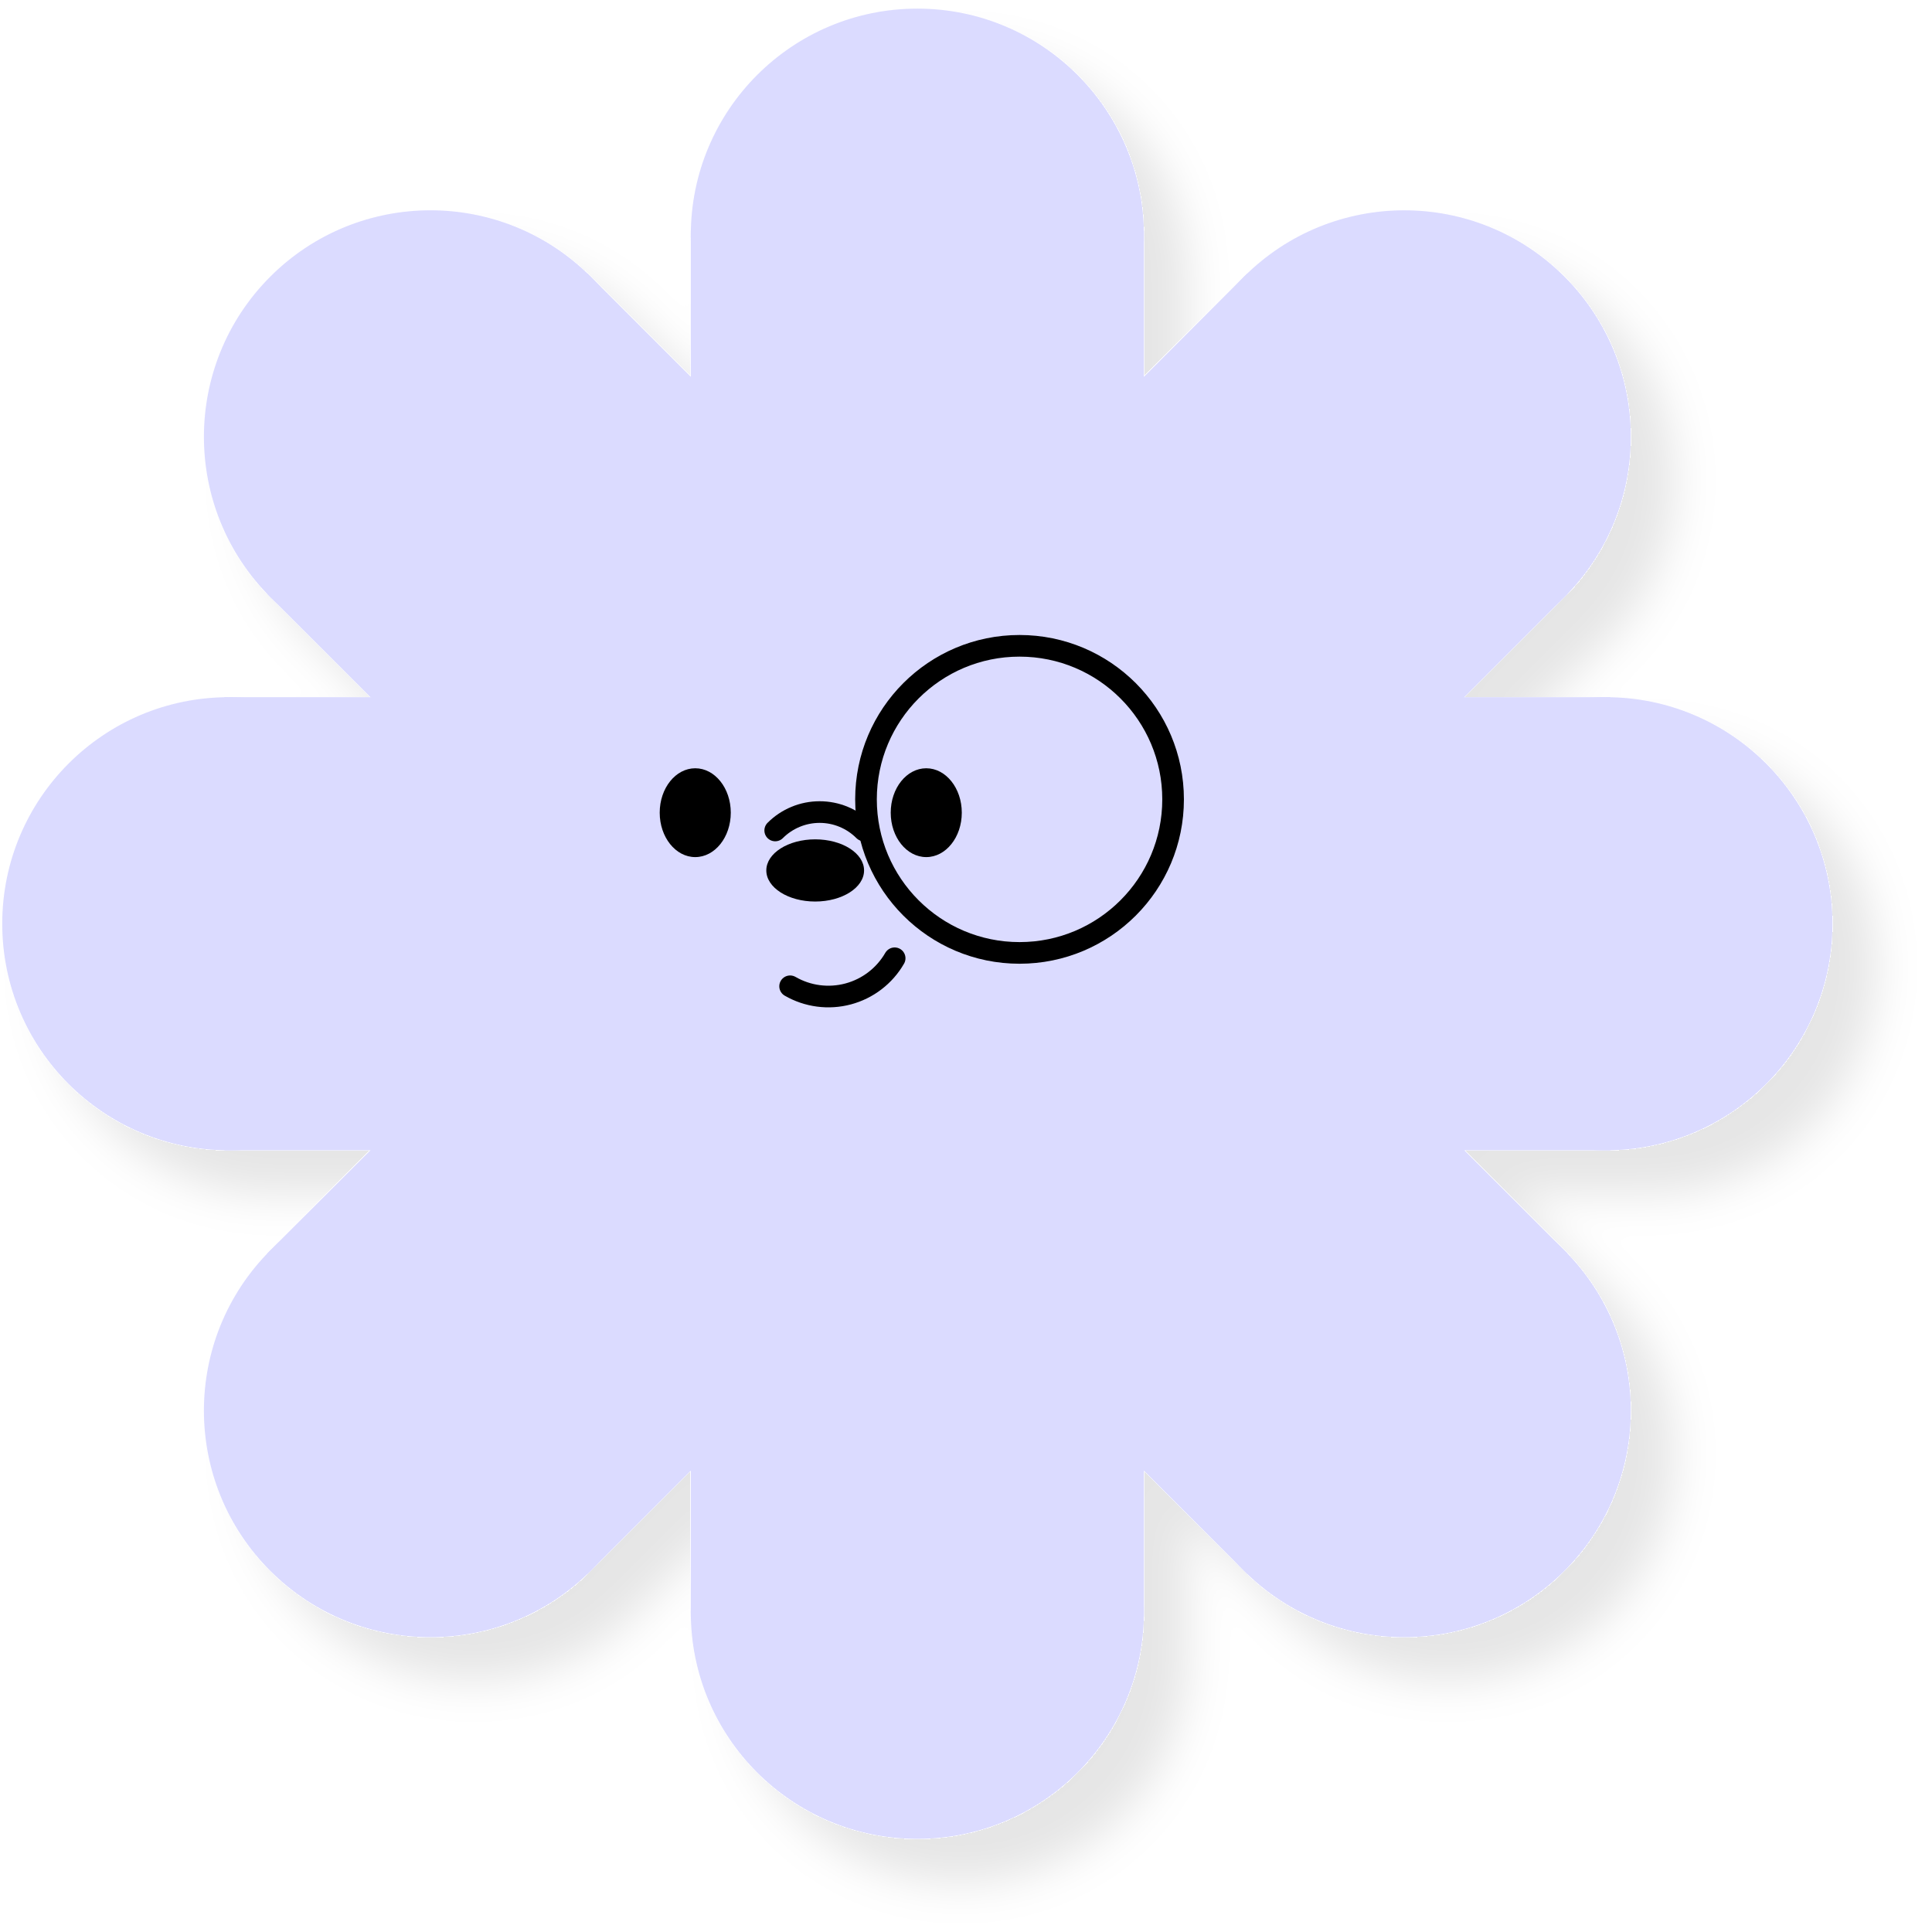
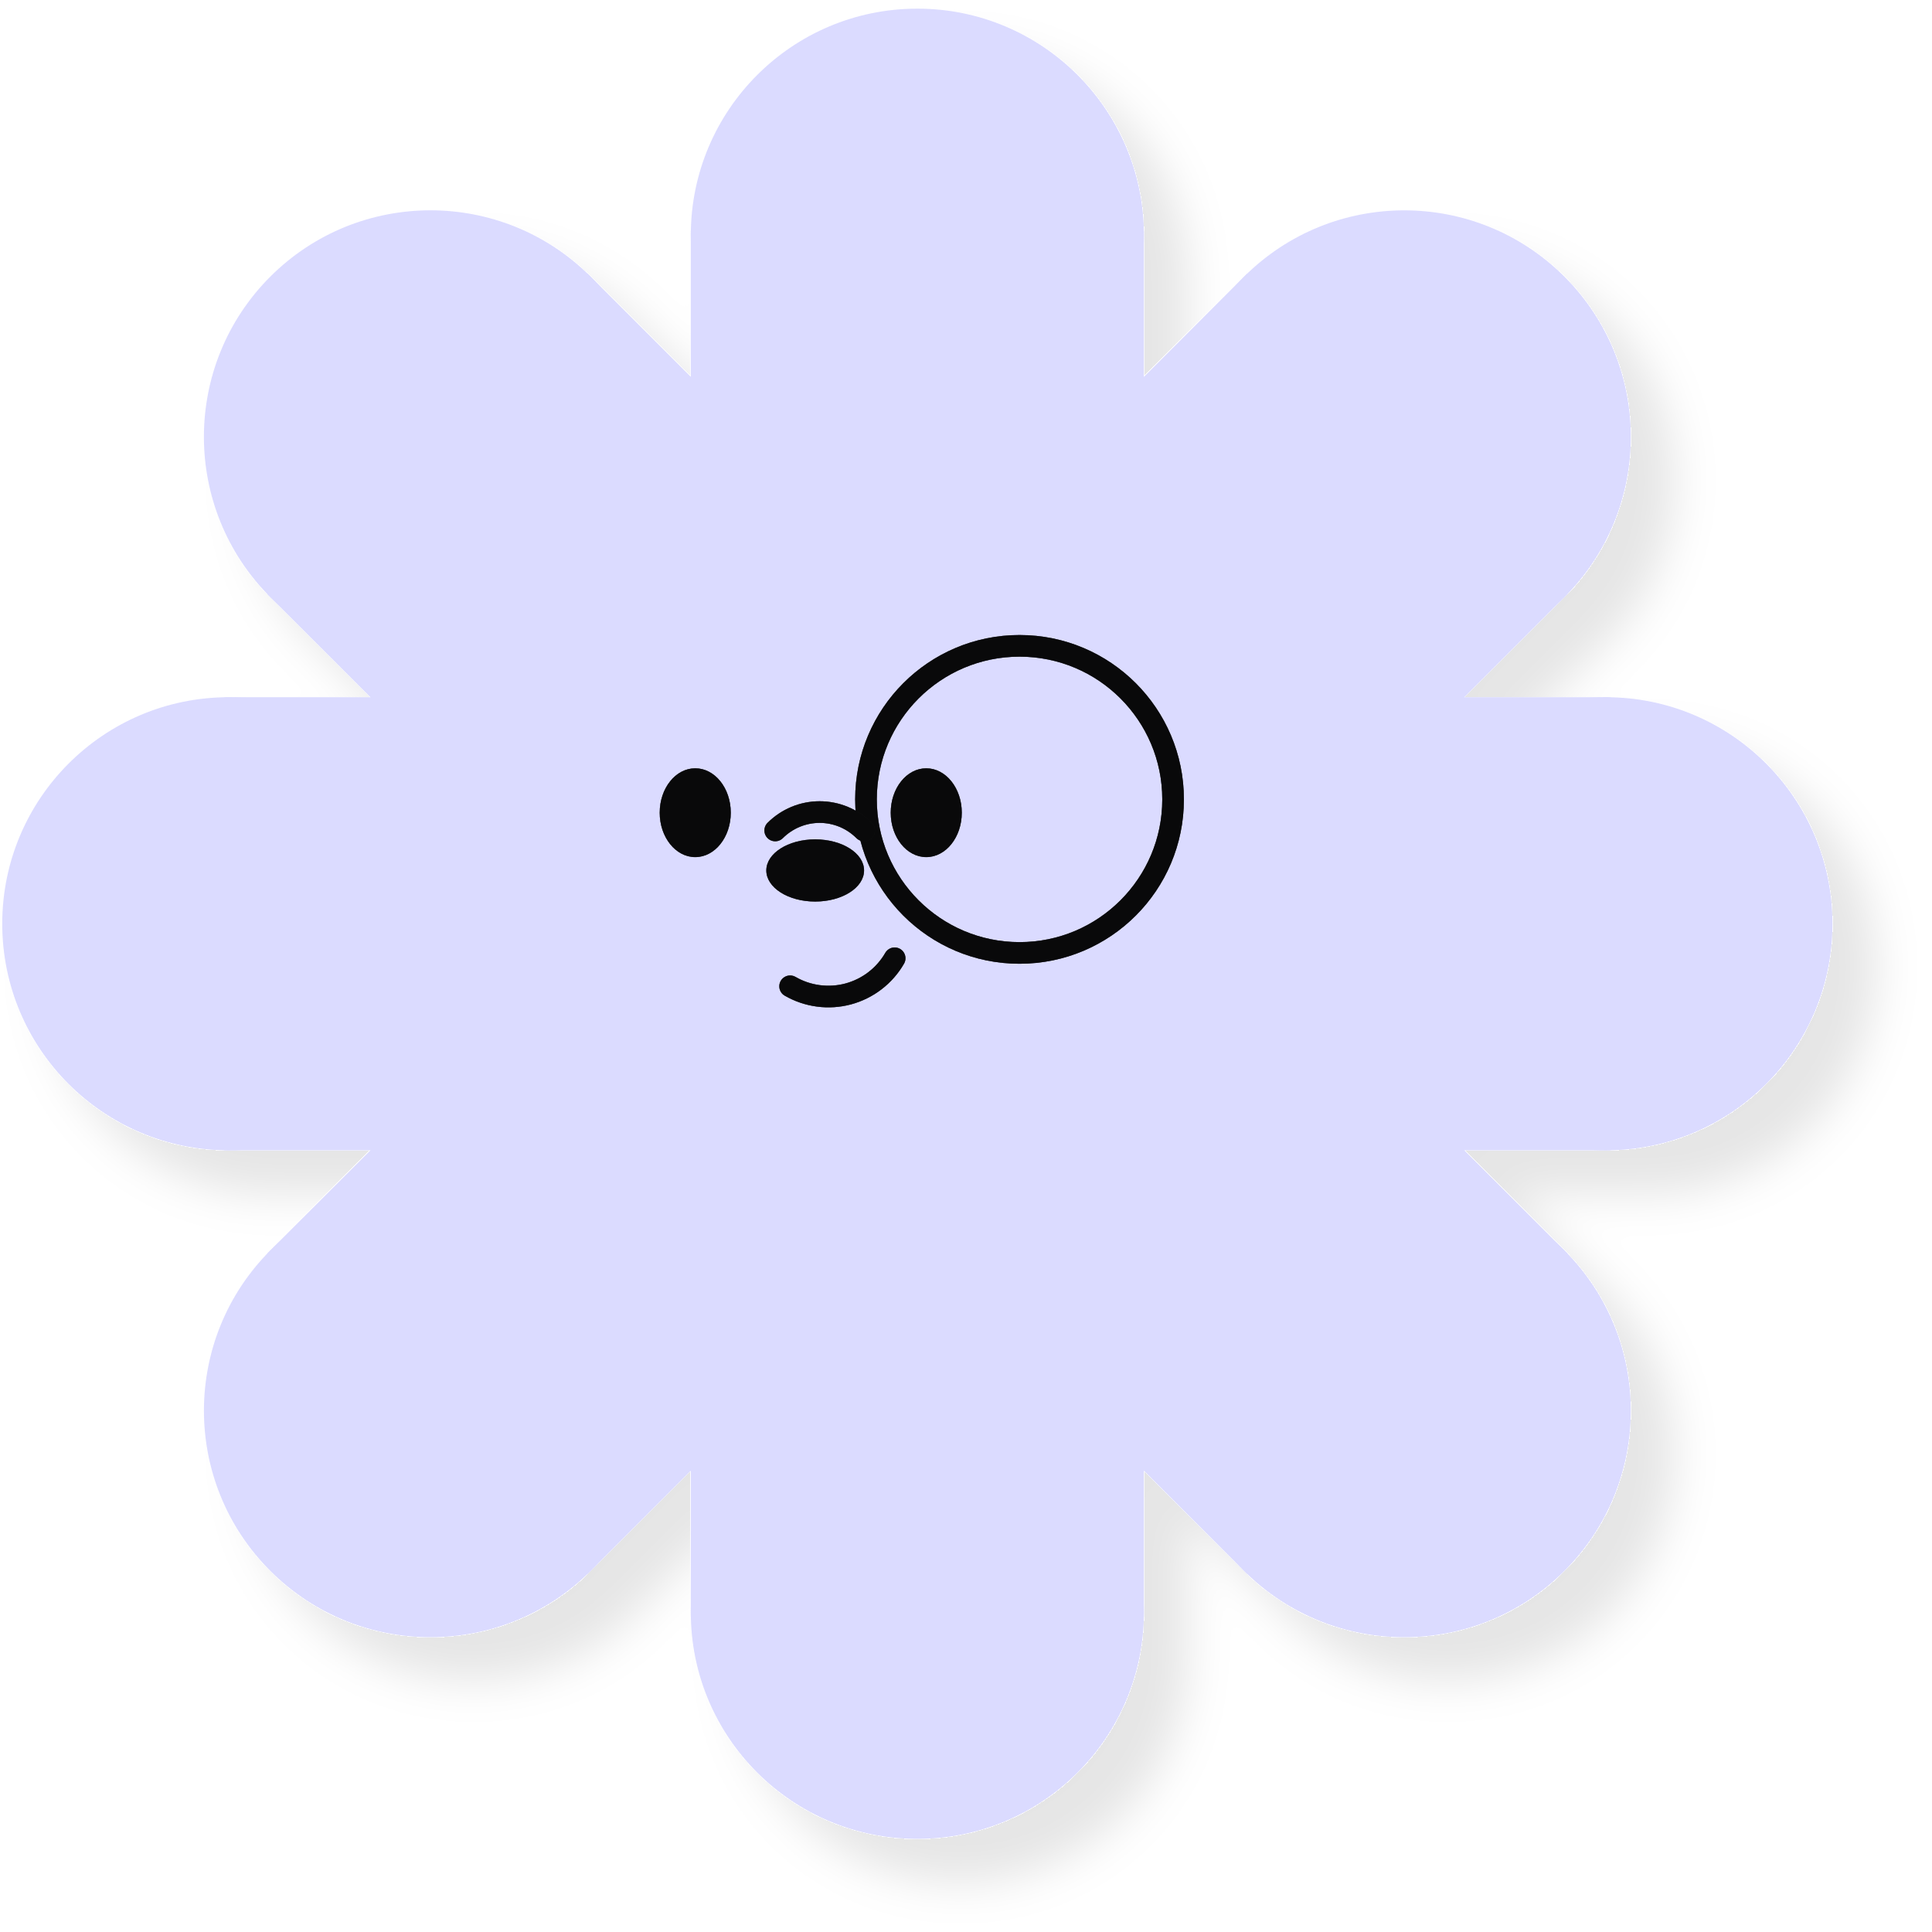
<svg xmlns="http://www.w3.org/2000/svg" width="84" height="84" viewBox="0 0 84 84" fill="none">
-   <g id="Group 40" filter="url(#filter0_d_338_3605)">
-     <g id="Group 26">
-       <g id="Group 22">
-         <circle id="Ellipse 58" cx="9.948" cy="40.163" r="9.615" fill="#DBDBFF" stroke="#DBDBFF" stroke-width="0.471" />
-         <circle id="Ellipse 59" cx="69.822" cy="40.163" r="9.615" fill="#DBDBFF" stroke="#DBDBFF" stroke-width="0.471" />
-         <rect id="Rectangle 8" x="9.99" y="30.548" width="59.79" height="19.23" fill="#DBDBFF" stroke="#DBDBFF" stroke-width="0.471" />
-       </g>
-       <g id="Group 23">
-         <circle id="Ellipse 58_2" cx="39.885" cy="10.226" r="9.615" transform="rotate(90 39.8853 10.2257)" fill="#DBDBFF" stroke="#DBDBFF" stroke-width="0.471" />
-         <circle id="Ellipse 59_2" cx="39.886" cy="70.1" r="9.615" transform="rotate(90 39.8855 70.0998)" fill="#DBDBFF" stroke="#DBDBFF" stroke-width="0.471" />
-         <rect id="Rectangle 8_2" x="49.5" y="10.268" width="59.79" height="19.23" transform="rotate(90 49.5004 10.2683)" fill="#DBDBFF" stroke="#DBDBFF" stroke-width="0.471" />
-       </g>
-       <g id="Group 24">
-         <circle id="Ellipse 58_3" cx="61.054" cy="18.994" r="9.615" transform="rotate(135 61.0539 18.9941)" fill="#DBDBFF" stroke="#DBDBFF" stroke-width="0.471" />
-         <circle id="Ellipse 59_3" cx="18.717" cy="61.332" r="9.615" transform="rotate(135 18.7167 61.3318)" fill="#DBDBFF" stroke="#DBDBFF" stroke-width="0.471" />
-         <rect id="Rectangle 8_3" x="67.823" y="25.823" width="59.79" height="19.23" transform="rotate(135 67.8231 25.8225)" fill="#DBDBFF" stroke="#DBDBFF" stroke-width="0.471" />
-       </g>
-       <g id="Group 25">
-         <circle id="Ellipse 58_4" cx="61.054" cy="61.331" r="9.615" transform="rotate(-135 61.0542 61.3314)" fill="#DBDBFF" stroke="#DBDBFF" stroke-width="0.471" />
-         <circle id="Ellipse 59_4" cx="18.717" cy="18.994" r="9.615" transform="rotate(-135 18.7167 18.9939)" fill="#DBDBFF" stroke="#DBDBFF" stroke-width="0.471" />
-         <rect id="Rectangle 8_4" x="54.225" y="68.101" width="59.79" height="19.23" transform="rotate(-135 54.2255 68.1008)" fill="#DBDBFF" stroke="#DBDBFF" stroke-width="0.471" />
-         <path id="Vector 6" d="M37.954 44.605C37.889 44.992 37.49 45.764 36.409 45.764" stroke="#DBDBFF" stroke-width="0.471" stroke-linecap="round" />
-       </g>
-     </g>
-     <ellipse id="Ellipse 53" cx="40.272" cy="35.334" rx="1.545" ry="1.931" fill="black" />
-     <circle id="Ellipse 54" cx="44.328" cy="34.755" r="6.676" stroke="black" stroke-width="0.941" />
-     <path id="Ellipse 55" d="M37.568 36.107C37.314 35.853 37.013 35.652 36.682 35.515C36.35 35.377 35.995 35.307 35.636 35.307C35.278 35.307 34.922 35.377 34.591 35.515C34.26 35.652 33.959 35.853 33.705 36.107" stroke="black" stroke-width="0.941" stroke-linecap="round" />
-     <ellipse id="Ellipse 56" cx="30.228" cy="35.334" rx="1.545" ry="1.931" fill="black" />
-     <ellipse id="Ellipse 57" cx="35.443" cy="37.845" rx="2.125" ry="1.352" fill="black" />
-     <path id="Ellipse 68" d="M34.353 42.882C34.731 43.1 35.149 43.242 35.582 43.299C36.016 43.356 36.456 43.327 36.878 43.214C37.3 43.101 37.696 42.906 38.042 42.64C38.389 42.374 38.68 42.042 38.898 41.664" stroke="black" stroke-width="0.941" stroke-linecap="round" />
+   <g filter="url(#filter0_d_787_25089)">
+     <circle cx="9.948" cy="40.164" r="9.615" fill="#DBDBFF" stroke="#DBDBFF" stroke-width="0.471" />
+     <circle cx="69.822" cy="40.164" r="9.615" fill="#DBDBFF" stroke="#DBDBFF" stroke-width="0.471" />
+     <rect x="9.991" y="30.549" width="59.79" height="19.23" fill="#DBDBFF" stroke="#DBDBFF" stroke-width="0.471" />
+     <circle cx="39.885" cy="10.227" r="9.615" transform="rotate(90 39.8853 10.2272)" fill="#DBDBFF" stroke="#DBDBFF" stroke-width="0.471" />
+     <circle cx="39.885" cy="70.101" r="9.615" transform="rotate(90 39.8853 70.1012)" fill="#DBDBFF" stroke="#DBDBFF" stroke-width="0.471" />
+     <rect x="49.5" y="10.27" width="59.79" height="19.23" transform="rotate(90 49.5003 10.2695)" fill="#DBDBFF" stroke="#DBDBFF" stroke-width="0.471" />
+     <circle cx="61.054" cy="18.996" r="9.615" transform="rotate(135 61.0545 18.9961)" fill="#DBDBFF" stroke="#DBDBFF" stroke-width="0.471" />
+     <circle cx="18.717" cy="61.333" r="9.615" transform="rotate(135 18.7171 61.333)" fill="#DBDBFF" stroke="#DBDBFF" stroke-width="0.471" />
+     <rect x="67.823" y="25.824" width="59.79" height="19.23" transform="rotate(135 67.8235 25.8242)" fill="#DBDBFF" stroke="#DBDBFF" stroke-width="0.471" />
+     <circle cx="61.054" cy="61.332" r="9.615" transform="rotate(-135 61.0542 61.3323)" fill="#DBDBFF" stroke="#DBDBFF" stroke-width="0.471" />
+     <circle cx="18.717" cy="18.994" r="9.615" transform="rotate(-135 18.7166 18.9944)" fill="#DBDBFF" stroke="#DBDBFF" stroke-width="0.471" />
+     <rect x="54.226" y="68.102" width="59.79" height="19.23" transform="rotate(-135 54.2256 68.1018)" fill="#DBDBFF" stroke="#DBDBFF" stroke-width="0.471" />
+     <path d="M37.954 44.606C37.889 44.993 37.49 45.765 36.409 45.765" stroke="#DBDBFF" stroke-width="0.471" stroke-linecap="round" />
+     <ellipse cx="40.272" cy="35.335" rx="1.545" ry="1.931" fill="#1C1D1F" />
+     <ellipse cx="40.272" cy="35.335" rx="1.545" ry="1.931" fill="black" fill-opacity="0.2" />
+     <ellipse cx="40.272" cy="35.335" rx="1.545" ry="1.931" fill="black" fill-opacity="0.2" />
+     <ellipse cx="40.272" cy="35.335" rx="1.545" ry="1.931" fill="black" fill-opacity="0.2" />
+     <ellipse cx="40.272" cy="35.335" rx="1.545" ry="1.931" fill="black" fill-opacity="0.2" />
+     <ellipse cx="40.272" cy="35.335" rx="1.545" ry="1.931" fill="black" fill-opacity="0.2" />
+     <circle cx="44.328" cy="34.756" r="6.676" stroke="#1C1D1F" stroke-width="0.941" />
+     <circle cx="44.328" cy="34.756" r="6.676" stroke="black" stroke-opacity="0.2" stroke-width="0.941" />
+     <circle cx="44.328" cy="34.756" r="6.676" stroke="black" stroke-opacity="0.2" stroke-width="0.941" />
+     <circle cx="44.328" cy="34.756" r="6.676" stroke="black" stroke-opacity="0.2" stroke-width="0.941" />
+     <circle cx="44.328" cy="34.756" r="6.676" stroke="black" stroke-opacity="0.2" stroke-width="0.941" />
+     <circle cx="44.328" cy="34.756" r="6.676" stroke="black" stroke-opacity="0.2" stroke-width="0.941" />
+     <path d="M37.568 36.107C37.314 35.854 37.013 35.653 36.682 35.515C36.35 35.378 35.995 35.307 35.636 35.307C35.278 35.307 34.923 35.378 34.591 35.515C34.26 35.653 33.959 35.854 33.705 36.107" stroke="#1C1D1F" stroke-width="0.941" stroke-linecap="round" />
+     <path d="M37.568 36.107C37.314 35.854 37.013 35.653 36.682 35.515C36.35 35.378 35.995 35.307 35.636 35.307C35.278 35.307 34.923 35.378 34.591 35.515C34.26 35.653 33.959 35.854 33.705 36.107" stroke="black" stroke-opacity="0.2" stroke-width="0.941" stroke-linecap="round" />
+     <path d="M37.568 36.107C37.314 35.854 37.013 35.653 36.682 35.515C36.35 35.378 35.995 35.307 35.636 35.307C35.278 35.307 34.923 35.378 34.591 35.515C34.26 35.653 33.959 35.854 33.705 36.107" stroke="black" stroke-opacity="0.2" stroke-width="0.941" stroke-linecap="round" />
+     <path d="M37.568 36.107C37.314 35.854 37.013 35.653 36.682 35.515C36.35 35.378 35.995 35.307 35.636 35.307C35.278 35.307 34.923 35.378 34.591 35.515C34.26 35.653 33.959 35.854 33.705 36.107" stroke="black" stroke-opacity="0.2" stroke-width="0.941" stroke-linecap="round" />
+     <path d="M37.568 36.107C37.314 35.854 37.013 35.653 36.682 35.515C36.35 35.378 35.995 35.307 35.636 35.307C35.278 35.307 34.923 35.378 34.591 35.515C34.26 35.653 33.959 35.854 33.705 36.107" stroke="black" stroke-opacity="0.2" stroke-width="0.941" stroke-linecap="round" />
+     <path d="M37.568 36.107C37.314 35.854 37.013 35.653 36.682 35.515C36.35 35.378 35.995 35.307 35.636 35.307C35.278 35.307 34.923 35.378 34.591 35.515C34.26 35.653 33.959 35.854 33.705 36.107" stroke="black" stroke-opacity="0.2" stroke-width="0.941" stroke-linecap="round" />
+     <ellipse cx="30.228" cy="35.335" rx="1.545" ry="1.931" fill="#1C1D1F" />
+     <ellipse cx="30.228" cy="35.335" rx="1.545" ry="1.931" fill="black" fill-opacity="0.2" />
+     <ellipse cx="30.228" cy="35.335" rx="1.545" ry="1.931" fill="black" fill-opacity="0.2" />
+     <ellipse cx="30.228" cy="35.335" rx="1.545" ry="1.931" fill="black" fill-opacity="0.2" />
+     <ellipse cx="30.228" cy="35.335" rx="1.545" ry="1.931" fill="black" fill-opacity="0.2" />
+     <ellipse cx="30.228" cy="35.335" rx="1.545" ry="1.931" fill="black" fill-opacity="0.2" />
+     <ellipse cx="35.443" cy="37.846" rx="2.125" ry="1.352" fill="#1C1D1F" />
+     <ellipse cx="35.443" cy="37.846" rx="2.125" ry="1.352" fill="black" fill-opacity="0.2" />
+     <ellipse cx="35.443" cy="37.846" rx="2.125" ry="1.352" fill="black" fill-opacity="0.2" />
+     <ellipse cx="35.443" cy="37.846" rx="2.125" ry="1.352" fill="black" fill-opacity="0.2" />
+     <ellipse cx="35.443" cy="37.846" rx="2.125" ry="1.352" fill="black" fill-opacity="0.2" />
+     <ellipse cx="35.443" cy="37.846" rx="2.125" ry="1.352" fill="black" fill-opacity="0.2" />
+     <path d="M34.353 42.882C34.731 43.1 35.149 43.242 35.582 43.299C36.016 43.356 36.456 43.328 36.878 43.215C37.3 43.101 37.696 42.906 38.042 42.64C38.389 42.374 38.68 42.042 38.898 41.664" stroke="#1C1D1F" stroke-width="0.941" stroke-linecap="round" />
+     <path d="M34.353 42.882C34.731 43.1 35.149 43.242 35.582 43.299C36.016 43.356 36.456 43.328 36.878 43.215C37.3 43.101 37.696 42.906 38.042 42.64C38.389 42.374 38.68 42.042 38.898 41.664" stroke="black" stroke-opacity="0.2" stroke-width="0.941" stroke-linecap="round" />
+     <path d="M34.353 42.882C34.731 43.1 35.149 43.242 35.582 43.299C36.016 43.356 36.456 43.328 36.878 43.215C37.3 43.101 37.696 42.906 38.042 42.64C38.389 42.374 38.68 42.042 38.898 41.664" stroke="black" stroke-opacity="0.2" stroke-width="0.941" stroke-linecap="round" />
+     <path d="M34.353 42.882C34.731 43.1 35.149 43.242 35.582 43.299C36.016 43.356 36.456 43.328 36.878 43.215C37.3 43.101 37.696 42.906 38.042 42.64C38.389 42.374 38.68 42.042 38.898 41.664" stroke="black" stroke-opacity="0.2" stroke-width="0.941" stroke-linecap="round" />
+     <path d="M34.353 42.882C34.731 43.1 35.149 43.242 35.582 43.299C36.016 43.356 36.456 43.328 36.878 43.215C37.3 43.101 37.696 42.906 38.042 42.64C38.389 42.374 38.68 42.042 38.898 41.664" stroke="black" stroke-opacity="0.2" stroke-width="0.941" stroke-linecap="round" />
+     <path d="M34.353 42.882C34.731 43.1 35.149 43.242 35.582 43.299C36.016 43.356 36.456 43.328 36.878 43.215C37.3 43.101 37.696 42.906 38.042 42.64C38.389 42.374 38.68 42.042 38.898 41.664" stroke="black" stroke-opacity="0.2" stroke-width="0.941" stroke-linecap="round" />
  </g>
  <defs>
-     <filter id="filter0_d_338_3605" x="0.098" y="0.375" width="83.339" height="83.339" filterUnits="userSpaceOnUse" color-interpolation-filters="sRGB">
+     <filter id="filter0_d_787_25089" x="0.098" y="0.377" width="83.339" height="83.339" filterUnits="userSpaceOnUse" color-interpolation-filters="sRGB">
      <feFlood flood-opacity="0" result="BackgroundImageFix" />
      <feColorMatrix in="SourceAlpha" type="matrix" values="0 0 0 0 0 0 0 0 0 0 0 0 0 0 0 0 0 0 127 0" result="hardAlpha" />
      <feOffset dx="1.882" dy="1.882" />
      <feGaussianBlur stdDeviation="0.941" />
      <feComposite in2="hardAlpha" operator="out" />
      <feColorMatrix type="matrix" values="0 0 0 0 0 0 0 0 0 0 0 0 0 0 0 0 0 0 0.1 0" />
-       <feBlend mode="normal" in2="BackgroundImageFix" result="effect1_dropShadow_338_3605" />
-       <feBlend mode="normal" in="SourceGraphic" in2="effect1_dropShadow_338_3605" result="shape" />
+       <feBlend mode="normal" in2="BackgroundImageFix" result="effect1_dropShadow_787_25089" />
+       <feBlend mode="normal" in="SourceGraphic" in2="effect1_dropShadow_787_25089" result="shape" />
    </filter>
  </defs>
</svg>
